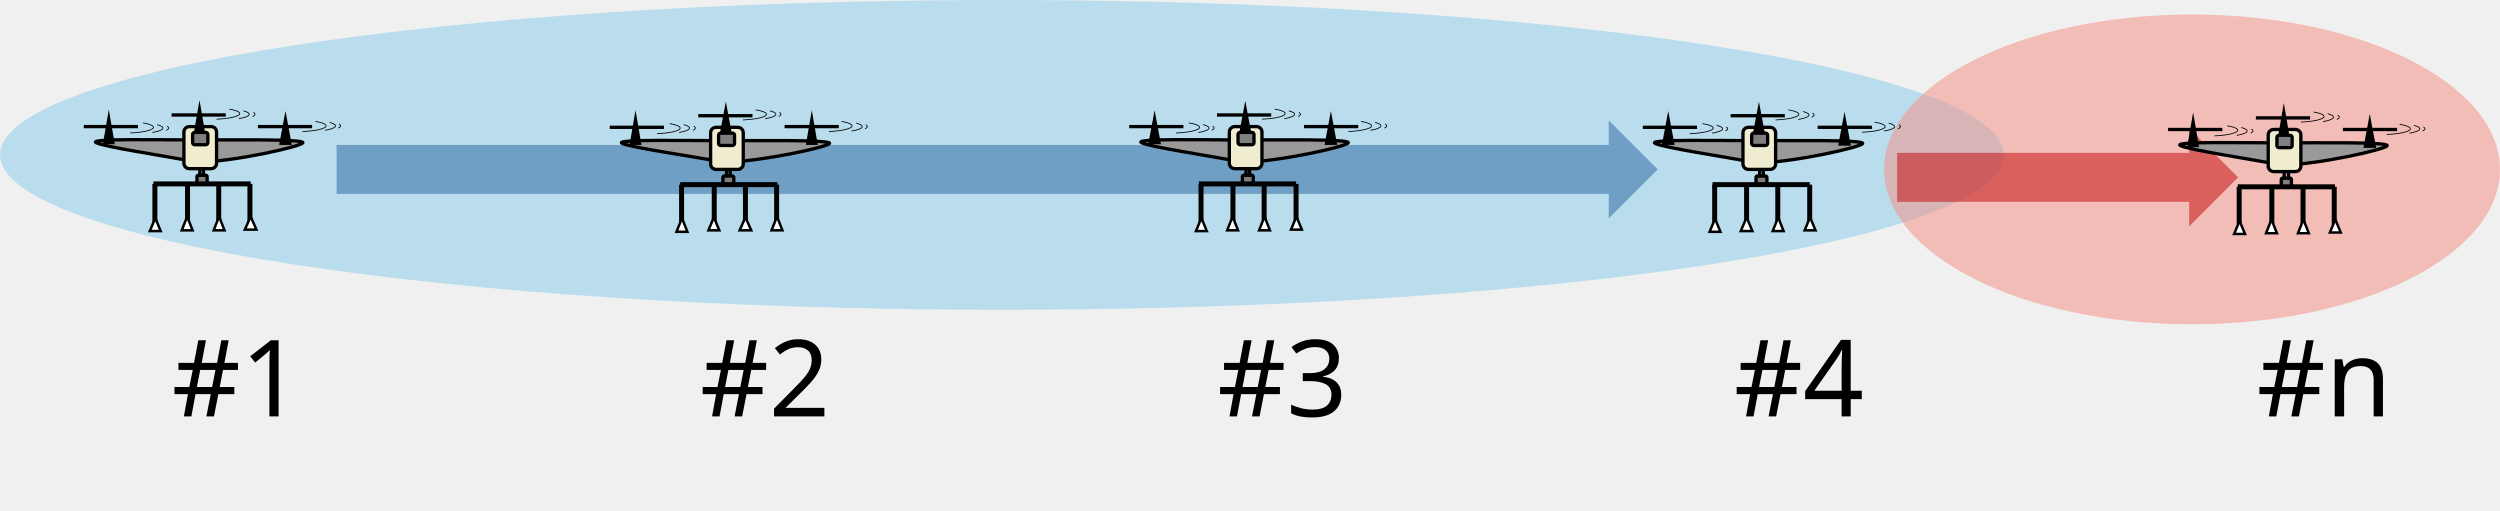
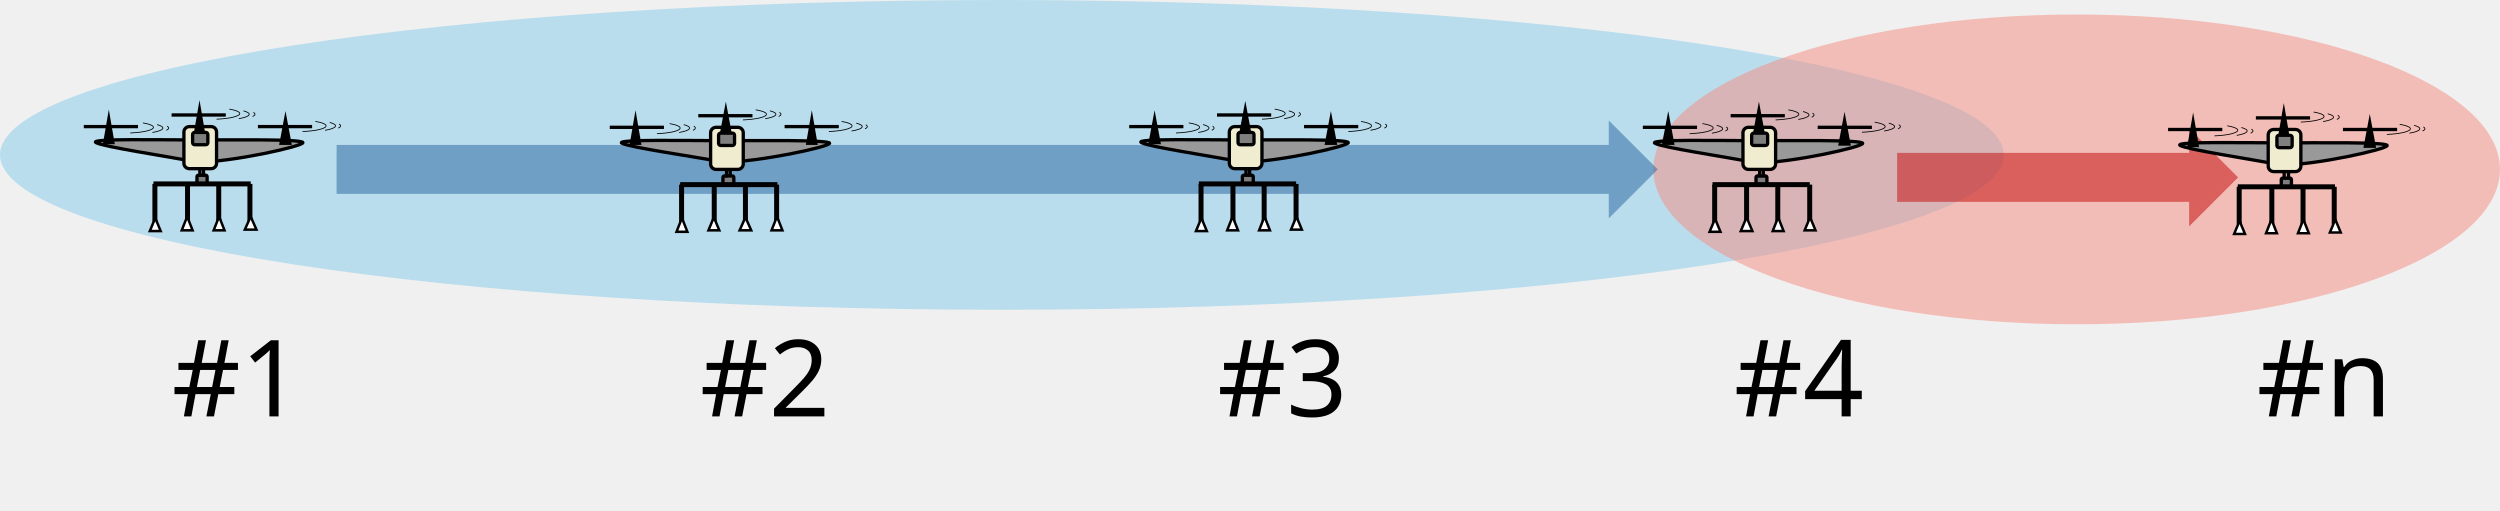
<svg xmlns="http://www.w3.org/2000/svg" width="3446" height="703" xml:space="preserve" overflow="hidden">
  <g transform="translate(-113 -1353)">
    <path d="M113 1566.5C113 1448.59 731.295 1353 1494 1353 2256.71 1353 2875 1448.59 2875 1566.5 2875 1684.41 2256.71 1780 1494 1780 731.295 1780 113 1684.41 113 1566.5Z" fill="#83CBEB" fill-rule="evenodd" fill-opacity="0.49" />
    <text font-family="Yu Gothic,Yu Gothic_MSFontService,sans-serif" font-weight="400" font-size="147" transform="matrix(1 0 0 1 349.856 1927)">#1</text>
    <text font-family="Yu Gothic,Yu Gothic_MSFontService,sans-serif" font-weight="400" font-size="147" transform="matrix(1 0 0 1 1077.91 1927)">#2</text>
    <text font-family="Yu Gothic,Yu Gothic_MSFontService,sans-serif" font-weight="400" font-size="147" transform="matrix(1 0 0 1 1791.12 1927)">#3</text>
    <text font-family="Yu Gothic,Yu Gothic_MSFontService,sans-serif" font-weight="400" font-size="147" transform="matrix(1 0 0 1 2503.17 1927)">#4</text>
    <text font-family="Yu Gothic,Yu Gothic_MSFontService,sans-serif" font-weight="400" font-size="147" transform="matrix(1 0 0 1 3223.74 1927)">#n</text>
-     <path d="M2710 1586.5C2710 1468.59 2900.06 1373 3134.5 1373 3368.94 1373 3559 1468.59 3559 1586.5 3559 1704.41 3368.94 1800 3134.5 1800 2900.06 1800 2710 1704.41 2710 1586.5Z" fill="#F88A7E" fill-rule="evenodd" fill-opacity="0.49" />
+     <path d="M2392 1586.5C2392 1468.59 2653.24 1373 2975.5 1373 3297.76 1373 3559 1468.59 3559 1586.5 3559 1704.41 3297.76 1800 2975.5 1800 2653.24 1800 2392 1704.41 2392 1586.5Z" fill="#F88A7E" fill-rule="evenodd" fill-opacity="0.49" />
    <path d="M577 1552.75 2330.5 1552.75 2330.5 1519 2398 1586.5 2330.5 1654 2330.5 1620.25 577 1620.25Z" fill="#215F9A" fill-rule="evenodd" fill-opacity="0.49" />
    <path d="M2728 1563.75 3130.5 1563.75 3130.5 1530 3198 1597.5 3130.5 1665 3130.5 1631.25 2728 1631.25Z" fill="#C00000" fill-rule="evenodd" fill-opacity="0.49" />
    <path d="M349.5 1511.5 424.213 1511.5" stroke="#000000" stroke-width="4.583" stroke-miterlimit="8" fill="none" fill-rule="evenodd" />
    <path d="M468.5 1527.5 543.213 1527.5" stroke="#000000" stroke-width="4.583" stroke-miterlimit="8" fill="none" fill-rule="evenodd" />
    <path d="M228.5 1527.5 303.213 1527.5" stroke="#000000" stroke-width="4.583" stroke-miterlimit="8" fill="none" fill-rule="evenodd" />
    <path d="M245.338 1549.59C234.189 1543.65 337.16 1545.93 384.687 1545.93 432.214 1545.93 530.5 1544.49 530.5 1549.59 530.5 1554.68 432.214 1576.5 384.687 1576.5 338.238 1567.53 256.487 1555.53 245.338 1549.59Z" stroke="#000000" stroke-width="4.583" stroke-miterlimit="8" fill="#999999" fill-rule="evenodd" />
    <path d="M366.5 1535C366.5 1530.86 369.858 1527.5 374 1527.5L404 1527.5C408.142 1527.5 411.5 1530.86 411.5 1535L411.5 1578C411.5 1582.14 408.142 1585.5 404 1585.5L374 1585.5C369.858 1585.5 366.5 1582.14 366.5 1578Z" stroke="#000000" stroke-width="4.583" stroke-miterlimit="8" fill="#F0ECD0" fill-rule="evenodd" />
    <path d="M382.5 1536.5 388 1504.5 393.5 1536.5Z" stroke="#000000" stroke-width="4.583" stroke-miterlimit="8" fill-rule="evenodd" />
    <path d="M500.5 1550.5 506.5 1518.5 512.5 1550.5Z" stroke="#000000" stroke-width="4.583" stroke-miterlimit="8" fill-rule="evenodd" />
    <path d="M257.5 1549.5 263 1517.5 268.5 1549.5Z" stroke="#000000" stroke-width="4.583" stroke-miterlimit="8" fill-rule="evenodd" />
    <path d="M384.5 1596.5C384.5 1595.4 385.396 1594.5 386.5 1594.5L396.5 1594.5C397.604 1594.5 398.5 1595.4 398.5 1596.5L398.5 1604.5C398.5 1605.6 397.604 1606.5 396.5 1606.5L386.5 1606.5C385.396 1606.5 384.5 1605.6 384.5 1604.5Z" stroke="#000000" stroke-width="4.583" stroke-miterlimit="8" fill="#7F7F7F" fill-rule="evenodd" />
    <path d="M0 0 0 11.053" stroke="#000000" stroke-width="4.583" stroke-miterlimit="8" fill="none" fill-rule="evenodd" transform="matrix(1 0 0 -1 388.5 1596.55)" />
    <path d="M0 0 0 11.053" stroke="#000000" stroke-width="4.583" stroke-miterlimit="8" fill="none" fill-rule="evenodd" transform="matrix(1 0 0 -1 393.5 1596.55)" />
    <path d="M378.5 1538.33C378.5 1536.77 379.769 1535.5 381.333 1535.5L396.667 1535.5C398.231 1535.5 399.5 1536.77 399.5 1538.33L399.5 1549.67C399.5 1551.23 398.231 1552.5 396.667 1552.5L381.333 1552.5C379.769 1552.5 378.5 1551.23 378.5 1549.67Z" stroke="#000000" stroke-width="4.583" stroke-miterlimit="8" fill="#7F7F7F" fill-rule="evenodd" />
-     <path d="M547.714 1520.38C565.254 1523.22 567.512 1528.27 552.758 1531.65 546.896 1532.99 538.904 1533.93 530.015 1534.31" stroke="#000000" stroke-width="1.146" stroke-miterlimit="8" fill="none" fill-rule="evenodd" />
+     <path d="M547.715 1520.38C565.254 1523.22 567.512 1528.27 552.758 1531.65 546.896 1532.99 538.904 1533.93 530.016 1534.31" stroke="#000000" stroke-width="1.146" stroke-miterlimit="8" fill="none" fill-rule="evenodd" />
    <path d="M567.515 1521.76C580.268 1525.14 577.47 1529.86 561.105 1532.59" stroke="#000000" stroke-width="1.146" stroke-miterlimit="8" fill="none" fill-rule="evenodd" />
    <path d="M580.378 1523.96C583.544 1525.8 583.157 1527.81 579.289 1529.6" stroke="#000000" stroke-width="1.146" stroke-miterlimit="8" fill="none" fill-rule="evenodd" />
-     <path d="M429.08 1503.41C446.32 1506.27 448.397 1511.32 433.717 1514.69 427.963 1516.01 420.17 1516.92 411.51 1517.3" stroke="#000000" stroke-width="1.146" stroke-miterlimit="8" fill="none" fill-rule="evenodd" />
+     <path d="M429.08 1503.41C446.32 1506.27 448.397 1511.32 433.717 1514.69 427.962 1516.01 420.17 1516.92 411.51 1517.3" stroke="#000000" stroke-width="1.146" stroke-miterlimit="8" fill="none" fill-rule="evenodd" />
    <path d="M448.515 1505.76C461.268 1509.14 458.47 1513.86 442.105 1516.59" stroke="#000000" stroke-width="1.146" stroke-miterlimit="8" fill="none" fill-rule="evenodd" />
    <path d="M462.303 1507.93C465.58 1509.79 465.18 1511.83 461.179 1513.64" stroke="#000000" stroke-width="1.146" stroke-miterlimit="8" fill="none" fill-rule="evenodd" />
-     <path d="M310.08 1522.41C327.321 1525.27 329.397 1530.32 314.717 1533.69 308.963 1535.01 301.17 1535.92 292.51 1536.3" stroke="#000000" stroke-width="1.146" stroke-miterlimit="8" fill="none" fill-rule="evenodd" />
+     <path d="M310.08 1522.41C327.321 1525.27 329.397 1530.32 314.717 1533.69 308.962 1535.01 301.17 1535.92 292.51 1536.3" stroke="#000000" stroke-width="1.146" stroke-miterlimit="8" fill="none" fill-rule="evenodd" />
    <path d="M329.515 1524.76C342.268 1528.14 339.47 1532.86 323.105 1535.59" stroke="#000000" stroke-width="1.146" stroke-miterlimit="8" fill="none" fill-rule="evenodd" />
    <path d="M343.377 1526.96C346.544 1528.8 346.157 1530.81 342.289 1532.6" stroke="#000000" stroke-width="1.146" stroke-miterlimit="8" fill="none" fill-rule="evenodd" />
    <path d="M324.5 1606.5 458.574 1606.5" stroke="#000000" stroke-width="6.875" stroke-miterlimit="8" fill="none" fill-rule="evenodd" />
    <path d="M0 0 0 51.978" stroke="#000000" stroke-width="6.875" stroke-miterlimit="8" fill="none" fill-rule="evenodd" transform="matrix(1 0 0 -1 326.5 1658.48)" />
    <path d="M0 0 0 51.978" stroke="#000000" stroke-width="6.875" stroke-miterlimit="8" fill="none" fill-rule="evenodd" transform="matrix(1 0 0 -1 371.5 1658.48)" />
    <path d="M0 0 0 51.978" stroke="#000000" stroke-width="6.875" stroke-miterlimit="8" fill="none" fill-rule="evenodd" transform="matrix(1 0 0 -1 414.5 1658.48)" />
    <path d="M0 0 0 51.978" stroke="#000000" stroke-width="6.875" stroke-miterlimit="8" fill="none" fill-rule="evenodd" transform="matrix(1 0 0 -1 457.5 1658.48)" />
    <path d="M0 18 7.5 0 15 18Z" stroke="#000000" stroke-width="3.438" stroke-miterlimit="8" fill="#FFFFFF" fill-rule="evenodd" transform="matrix(-1 1.22465e-16 1.22465e-16 1 334.5 1653.5)" />
    <path d="M0 19 7.5 0 15 19Z" stroke="#000000" stroke-width="3.438" stroke-miterlimit="8" fill="#FFFFFF" fill-rule="evenodd" transform="matrix(-1 1.22465e-16 1.22465e-16 1 378.5 1651.5)" />
    <path d="M0 19 7.5 0 15 19Z" stroke="#000000" stroke-width="3.438" stroke-miterlimit="8" fill="#FFFFFF" fill-rule="evenodd" transform="matrix(-1 1.22465e-16 1.22465e-16 1 422.5 1651.5)" />
    <path d="M0 18 8 0 16 18Z" stroke="#000000" stroke-width="3.438" stroke-miterlimit="8" fill="#FFFFFF" fill-rule="evenodd" transform="matrix(-1 1.22465e-16 1.22465e-16 1 466.5 1651.5)" />
    <path d="M1075.5 1512.5 1150.21 1512.5" stroke="#000000" stroke-width="4.583" stroke-miterlimit="8" fill="none" fill-rule="evenodd" />
    <path d="M1194.5 1527.5 1269.21 1527.5" stroke="#000000" stroke-width="4.583" stroke-miterlimit="8" fill="none" fill-rule="evenodd" />
    <path d="M953.5 1528.5 1028.21 1528.5" stroke="#000000" stroke-width="4.583" stroke-miterlimit="8" fill="none" fill-rule="evenodd" />
    <path d="M970.341 1550.46C959.152 1544.71 1062.48 1546.92 1110.18 1546.92 1157.87 1546.92 1256.5 1545.53 1256.5 1550.46 1256.5 1555.39 1157.87 1576.5 1110.18 1576.5 1063.57 1567.82 981.529 1556.2 970.341 1550.46Z" stroke="#000000" stroke-width="4.583" stroke-miterlimit="8" fill="#999999" fill-rule="evenodd" />
    <path d="M1092.5 1536C1092.5 1531.86 1095.86 1528.5 1100 1528.5L1130 1528.5C1134.14 1528.5 1137.5 1531.86 1137.5 1536L1137.5 1579C1137.5 1583.14 1134.14 1586.5 1130 1586.5L1100 1586.5C1095.86 1586.5 1092.5 1583.14 1092.5 1579Z" stroke="#000000" stroke-width="4.583" stroke-miterlimit="8" fill="#F0ECD0" fill-rule="evenodd" />
    <path d="M1107.5 1537.5 1113.5 1505.5 1119.5 1537.5Z" stroke="#000000" stroke-width="4.583" stroke-miterlimit="8" fill-rule="evenodd" />
    <path d="M1226.5 1550.5 1232 1518.5 1237.5 1550.5Z" stroke="#000000" stroke-width="4.583" stroke-miterlimit="8" fill-rule="evenodd" />
    <path d="M983.5 1550.5 989 1518.5 994.5 1550.5Z" stroke="#000000" stroke-width="4.583" stroke-miterlimit="8" fill-rule="evenodd" />
    <path d="M1109.5 1597.5C1109.5 1596.4 1110.4 1595.5 1111.5 1595.5L1122.5 1595.5C1123.6 1595.5 1124.5 1596.4 1124.5 1597.5L1124.5 1605.5C1124.5 1606.6 1123.6 1607.5 1122.5 1607.5L1111.5 1607.5C1110.4 1607.5 1109.5 1606.6 1109.5 1605.5Z" stroke="#000000" stroke-width="4.583" stroke-miterlimit="8" fill="#7F7F7F" fill-rule="evenodd" />
    <path d="M0 0 0 11.053" stroke="#000000" stroke-width="4.583" stroke-miterlimit="8" fill="none" fill-rule="evenodd" transform="matrix(1 0 0 -1 1114.5 1597.55)" />
    <path d="M0 0 0 11.053" stroke="#000000" stroke-width="4.583" stroke-miterlimit="8" fill="none" fill-rule="evenodd" transform="matrix(1 0 0 -1 1119.5 1596.55)" />
    <path d="M1103.5 1539.33C1103.5 1537.77 1104.77 1536.5 1106.33 1536.5L1122.67 1536.5C1124.23 1536.5 1125.5 1537.77 1125.5 1539.33L1125.5 1550.67C1125.5 1552.23 1124.23 1553.5 1122.67 1553.5L1106.33 1553.5C1104.77 1553.5 1103.5 1552.23 1103.5 1550.67Z" stroke="#000000" stroke-width="4.583" stroke-miterlimit="8" fill="#7F7F7F" fill-rule="evenodd" />
    <path d="M1273.08 1520.41C1290.32 1523.27 1292.4 1528.32 1277.72 1531.69 1271.96 1533.01 1264.17 1533.92 1255.51 1534.3" stroke="#000000" stroke-width="1.146" stroke-miterlimit="8" fill="none" fill-rule="evenodd" />
    <path d="M1293.27 1522.72C1306.4 1526.11 1303.53 1530.89 1286.74 1533.62" stroke="#000000" stroke-width="1.146" stroke-miterlimit="8" fill="none" fill-rule="evenodd" />
    <path d="M1306.38 1524.96C1309.54 1526.8 1309.16 1528.81 1305.29 1530.6" stroke="#000000" stroke-width="1.146" stroke-miterlimit="8" fill="none" fill-rule="evenodd" />
    <path d="M1154.71 1504.38C1172.25 1507.22 1174.51 1512.27 1159.76 1515.65 1153.9 1516.99 1145.9 1517.93 1137.02 1518.31" stroke="#000000" stroke-width="1.146" stroke-miterlimit="8" fill="none" fill-rule="evenodd" />
    <path d="M1174.27 1505.72C1187.4 1509.11 1184.53 1513.89 1167.74 1516.62" stroke="#000000" stroke-width="1.146" stroke-miterlimit="8" fill="none" fill-rule="evenodd" />
    <path d="M1187.38 1507.96C1190.54 1509.8 1190.16 1511.81 1186.29 1513.6" stroke="#000000" stroke-width="1.146" stroke-miterlimit="8" fill="none" fill-rule="evenodd" />
    <path d="M1036.08 1523.41C1053.32 1526.27 1055.4 1531.32 1040.72 1534.69 1034.96 1536.01 1027.17 1536.92 1018.51 1537.3" stroke="#000000" stroke-width="1.146" stroke-miterlimit="8" fill="none" fill-rule="evenodd" />
    <path d="M1055.51 1524.76C1068.27 1528.14 1065.47 1532.86 1049.11 1535.59" stroke="#000000" stroke-width="1.146" stroke-miterlimit="8" fill="none" fill-rule="evenodd" />
    <path d="M1069.3 1526.93C1072.58 1528.79 1072.18 1530.83 1068.18 1532.64" stroke="#000000" stroke-width="1.146" stroke-miterlimit="8" fill="none" fill-rule="evenodd" />
    <path d="M1050.5 1607.5 1184.57 1607.5" stroke="#000000" stroke-width="6.875" stroke-miterlimit="8" fill="none" fill-rule="evenodd" />
    <path d="M0 0 0 51.978" stroke="#000000" stroke-width="6.875" stroke-miterlimit="8" fill="none" fill-rule="evenodd" transform="matrix(1 0 0 -1 1052.5 1659.48)" />
    <path d="M0 0 0 51.978" stroke="#000000" stroke-width="6.875" stroke-miterlimit="8" fill="none" fill-rule="evenodd" transform="matrix(1 0 0 -1 1097.5 1659.48)" />
    <path d="M0 0 0 51.978" stroke="#000000" stroke-width="6.875" stroke-miterlimit="8" fill="none" fill-rule="evenodd" transform="matrix(1 0 0 -1 1140.5 1659.48)" />
    <path d="M0 0 0 51.978" stroke="#000000" stroke-width="6.875" stroke-miterlimit="8" fill="none" fill-rule="evenodd" transform="matrix(1 0 0 -1 1183.5 1659.48)" />
    <path d="M0 19 7.5 0 15 19Z" stroke="#000000" stroke-width="3.438" stroke-miterlimit="8" fill="#FFFFFF" fill-rule="evenodd" transform="matrix(-1 1.22465e-16 1.22465e-16 1 1060.5 1653.5)" />
    <path d="M0 18 7.5 0 15 18Z" stroke="#000000" stroke-width="3.438" stroke-miterlimit="8" fill="#FFFFFF" fill-rule="evenodd" transform="matrix(-1 1.22465e-16 1.22465e-16 1 1104.5 1652.5)" />
    <path d="M0 18 8 0 16 18Z" stroke="#000000" stroke-width="3.438" stroke-miterlimit="8" fill="#FFFFFF" fill-rule="evenodd" transform="matrix(-1 1.22465e-16 1.22465e-16 1 1148.5 1652.5)" />
    <path d="M0 19 7.5 0 15 19Z" stroke="#000000" stroke-width="3.438" stroke-miterlimit="8" fill="#FFFFFF" fill-rule="evenodd" transform="matrix(-1 1.22465e-16 1.22465e-16 1 1191.5 1651.5)" />
    <path d="M1790.5 1511.5 1865.21 1511.5" stroke="#000000" stroke-width="4.583" stroke-miterlimit="8" fill="none" fill-rule="evenodd" />
    <path d="M1910.5 1527.5 1985.21 1527.5" stroke="#000000" stroke-width="4.583" stroke-miterlimit="8" fill="none" fill-rule="evenodd" />
    <path d="M1669.5 1527.5 1744.21 1527.5" stroke="#000000" stroke-width="4.583" stroke-miterlimit="8" fill="none" fill-rule="evenodd" />
    <path d="M1686.34 1549.59C1675.19 1543.65 1778.16 1545.93 1825.69 1545.93 1873.21 1545.93 1971.5 1544.49 1971.5 1549.59 1971.5 1554.68 1873.21 1576.5 1825.69 1576.5 1779.24 1567.53 1697.49 1555.53 1686.34 1549.59Z" stroke="#000000" stroke-width="4.583" stroke-miterlimit="8" fill="#999999" fill-rule="evenodd" />
    <path d="M1807.5 1535C1807.5 1530.86 1810.86 1527.5 1815 1527.5L1845 1527.5C1849.14 1527.5 1852.5 1530.86 1852.5 1535L1852.5 1578C1852.5 1582.14 1849.14 1585.5 1845 1585.5L1815 1585.5C1810.86 1585.5 1807.5 1582.14 1807.5 1578Z" stroke="#000000" stroke-width="4.583" stroke-miterlimit="8" fill="#F0ECD0" fill-rule="evenodd" />
    <path d="M1823.5 1536.5 1829.5 1504.5 1835.5 1536.5Z" stroke="#000000" stroke-width="4.583" stroke-miterlimit="8" fill-rule="evenodd" />
    <path d="M1941.5 1550.5 1947.5 1518.5 1953.5 1550.5Z" stroke="#000000" stroke-width="4.583" stroke-miterlimit="8" fill-rule="evenodd" />
    <path d="M1698.5 1549.5 1704.5 1517.5 1710.5 1549.5Z" stroke="#000000" stroke-width="4.583" stroke-miterlimit="8" fill-rule="evenodd" />
    <path d="M1825.5 1596.5C1825.5 1595.4 1826.4 1594.5 1827.5 1594.5L1838.5 1594.5C1839.6 1594.5 1840.5 1595.4 1840.5 1596.5L1840.5 1604.5C1840.5 1605.6 1839.6 1606.5 1838.5 1606.5L1827.5 1606.5C1826.4 1606.5 1825.5 1605.6 1825.5 1604.5Z" stroke="#000000" stroke-width="4.583" stroke-miterlimit="8" fill="#7F7F7F" fill-rule="evenodd" />
    <path d="M0 0 0 11.053" stroke="#000000" stroke-width="4.583" stroke-miterlimit="8" fill="none" fill-rule="evenodd" transform="matrix(1 0 0 -1 1830.5 1596.55)" />
    <path d="M0 0 0 11.053" stroke="#000000" stroke-width="4.583" stroke-miterlimit="8" fill="none" fill-rule="evenodd" transform="matrix(1 0 0 -1 1835.5 1596.55)" />
    <path d="M1819.5 1538.33C1819.5 1536.77 1820.77 1535.5 1822.33 1535.5L1838.67 1535.5C1840.23 1535.5 1841.5 1536.77 1841.5 1538.33L1841.5 1549.67C1841.5 1551.23 1840.23 1552.5 1838.67 1552.5L1822.33 1552.5C1820.77 1552.5 1819.5 1551.23 1819.5 1549.67Z" stroke="#000000" stroke-width="4.583" stroke-miterlimit="8" fill="#7F7F7F" fill-rule="evenodd" />
    <path d="M1989.08 1520.41C2006.32 1523.27 2008.4 1528.32 1993.72 1531.69 1987.96 1533.01 1980.17 1533.92 1971.51 1534.3" stroke="#000000" stroke-width="1.146" stroke-miterlimit="8" fill="none" fill-rule="evenodd" />
    <path d="M2008.51 1521.76C2021.27 1525.14 2018.47 1529.86 2002.11 1532.59" stroke="#000000" stroke-width="1.146" stroke-miterlimit="8" fill="none" fill-rule="evenodd" />
    <path d="M2022.3 1523.93C2025.58 1525.79 2025.18 1527.83 2021.18 1529.64" stroke="#000000" stroke-width="1.146" stroke-miterlimit="8" fill="none" fill-rule="evenodd" />
    <path d="M1870.08 1503.41C1887.32 1506.27 1889.4 1511.32 1874.72 1514.69 1868.96 1516.01 1861.17 1516.92 1852.51 1517.3" stroke="#000000" stroke-width="1.146" stroke-miterlimit="8" fill="none" fill-rule="evenodd" />
    <path d="M1889.51 1505.76C1902.27 1509.14 1899.47 1513.86 1883.1 1516.59" stroke="#000000" stroke-width="1.146" stroke-miterlimit="8" fill="none" fill-rule="evenodd" />
    <path d="M1903.38 1507.96C1906.54 1509.8 1906.16 1511.81 1902.29 1513.6" stroke="#000000" stroke-width="1.146" stroke-miterlimit="8" fill="none" fill-rule="evenodd" />
    <path d="M1751.71 1522.38C1769.25 1525.22 1771.51 1530.27 1756.76 1533.65 1750.9 1534.99 1742.9 1535.93 1734.02 1536.31" stroke="#000000" stroke-width="1.146" stroke-miterlimit="8" fill="none" fill-rule="evenodd" />
    <path d="M1771.27 1524.72C1784.4 1528.11 1781.53 1532.89 1764.74 1535.62" stroke="#000000" stroke-width="1.146" stroke-miterlimit="8" fill="none" fill-rule="evenodd" />
    <path d="M1784.38 1526.96C1787.54 1528.8 1787.16 1530.81 1783.29 1532.6" stroke="#000000" stroke-width="1.146" stroke-miterlimit="8" fill="none" fill-rule="evenodd" />
    <path d="M1765.5 1606.5 1899.57 1606.5" stroke="#000000" stroke-width="6.875" stroke-miterlimit="8" fill="none" fill-rule="evenodd" />
    <path d="M0 0 0 51.978" stroke="#000000" stroke-width="6.875" stroke-miterlimit="8" fill="none" fill-rule="evenodd" transform="matrix(1 0 0 -1 1768.5 1658.48)" />
    <path d="M0 0 0 51.978" stroke="#000000" stroke-width="6.875" stroke-miterlimit="8" fill="none" fill-rule="evenodd" transform="matrix(1 0 0 -1 1812.5 1658.48)" />
    <path d="M0 0 0 51.978" stroke="#000000" stroke-width="6.875" stroke-miterlimit="8" fill="none" fill-rule="evenodd" transform="matrix(1 0 0 -1 1855.5 1658.48)" />
    <path d="M0 0 0 51.978" stroke="#000000" stroke-width="6.875" stroke-miterlimit="8" fill="none" fill-rule="evenodd" transform="matrix(1 0 0 -1 1899.5 1658.48)" />
    <path d="M0 18 7.5 0 15 18Z" stroke="#000000" stroke-width="3.438" stroke-miterlimit="8" fill="#FFFFFF" fill-rule="evenodd" transform="matrix(-1 1.22465e-16 1.22465e-16 1 1776.5 1653.5)" />
    <path d="M0 19 7.5 0 15 19Z" stroke="#000000" stroke-width="3.438" stroke-miterlimit="8" fill="#FFFFFF" fill-rule="evenodd" transform="matrix(-1 1.22465e-16 1.22465e-16 1 1819.5 1651.5)" />
    <path d="M0 19 7.5 0 15 19Z" stroke="#000000" stroke-width="3.438" stroke-miterlimit="8" fill="#FFFFFF" fill-rule="evenodd" transform="matrix(-1 1.22465e-16 1.22465e-16 1 1863.5 1651.5)" />
    <path d="M0 18 7.5 0 15 18Z" stroke="#000000" stroke-width="3.438" stroke-miterlimit="8" fill="#FFFFFF" fill-rule="evenodd" transform="matrix(-1 1.22465e-16 1.22465e-16 1 1907.5 1651.5)" />
    <path d="M2498.5 1512.5 2573.21 1512.5" stroke="#000000" stroke-width="4.583" stroke-miterlimit="8" fill="none" fill-rule="evenodd" />
    <path d="M2618.5 1528.5 2693.21 1528.5" stroke="#000000" stroke-width="4.583" stroke-miterlimit="8" fill="none" fill-rule="evenodd" />
    <path d="M2377.5 1528.5 2452.21 1528.5" stroke="#000000" stroke-width="4.583" stroke-miterlimit="8" fill="none" fill-rule="evenodd" />
    <path d="M2394.34 1550.59C2383.15 1544.65 2486.48 1546.93 2534.18 1546.93 2581.87 1546.93 2680.5 1545.49 2680.5 1550.59 2680.5 1555.68 2581.87 1577.5 2534.18 1577.5 2487.57 1568.53 2405.53 1556.53 2394.34 1550.59Z" stroke="#000000" stroke-width="4.583" stroke-miterlimit="8" fill="#999999" fill-rule="evenodd" />
    <path d="M2515.5 1536C2515.5 1531.86 2518.86 1528.5 2523 1528.5L2553 1528.5C2557.14 1528.5 2560.5 1531.86 2560.5 1536L2560.5 1579C2560.5 1583.14 2557.14 1586.5 2553 1586.5L2523 1586.5C2518.86 1586.5 2515.5 1583.14 2515.5 1579Z" stroke="#000000" stroke-width="4.583" stroke-miterlimit="8" fill="#F0ECD0" fill-rule="evenodd" />
    <path d="M2531.5 1537.5 2537.5 1505.5 2543.5 1537.5Z" stroke="#000000" stroke-width="4.583" stroke-miterlimit="8" fill-rule="evenodd" />
    <path d="M2649.5 1551.5 2655.5 1519.5 2661.5 1551.5Z" stroke="#000000" stroke-width="4.583" stroke-miterlimit="8" fill-rule="evenodd" />
    <path d="M2406.5 1550.5 2412.5 1518.5 2418.5 1550.5Z" stroke="#000000" stroke-width="4.583" stroke-miterlimit="8" fill-rule="evenodd" />
    <path d="M2533.5 1597.5C2533.5 1596.4 2534.4 1595.5 2535.5 1595.5L2546.5 1595.5C2547.6 1595.5 2548.5 1596.4 2548.5 1597.5L2548.5 1605.5C2548.5 1606.6 2547.6 1607.5 2546.5 1607.5L2535.5 1607.5C2534.4 1607.5 2533.5 1606.6 2533.5 1605.5Z" stroke="#000000" stroke-width="4.583" stroke-miterlimit="8" fill="#7F7F7F" fill-rule="evenodd" />
    <path d="M0 0 0 11.053" stroke="#000000" stroke-width="4.583" stroke-miterlimit="8" fill="none" fill-rule="evenodd" transform="matrix(1 0 0 -1 2538.5 1597.55)" />
    <path d="M0 0 0 11.053" stroke="#000000" stroke-width="4.583" stroke-miterlimit="8" fill="none" fill-rule="evenodd" transform="matrix(1 0 0 -1 2543.5 1597.55)" />
    <path d="M2527.5 1539.33C2527.5 1537.77 2528.77 1536.5 2530.33 1536.5L2546.67 1536.5C2548.23 1536.5 2549.5 1537.77 2549.5 1539.33L2549.5 1550.67C2549.5 1552.23 2548.23 1553.5 2546.67 1553.5L2530.33 1553.5C2528.77 1553.5 2527.5 1552.23 2527.5 1550.67Z" stroke="#000000" stroke-width="4.583" stroke-miterlimit="8" fill="#7F7F7F" fill-rule="evenodd" />
    <path d="M2697.08 1521.41C2714.32 1524.27 2716.4 1529.32 2701.72 1532.69 2695.96 1534.01 2688.17 1534.92 2679.51 1535.3" stroke="#000000" stroke-width="1.146" stroke-miterlimit="8" fill="none" fill-rule="evenodd" />
    <path d="M2716.52 1522.76C2729.27 1526.14 2726.47 1530.86 2710.11 1533.59" stroke="#000000" stroke-width="1.146" stroke-miterlimit="8" fill="none" fill-rule="evenodd" />
    <path d="M2730.3 1524.93C2733.58 1526.79 2733.18 1528.83 2729.18 1530.64" stroke="#000000" stroke-width="1.146" stroke-miterlimit="8" fill="none" fill-rule="evenodd" />
    <path d="M2578.08 1504.41C2595.32 1507.27 2597.4 1512.32 2582.72 1515.69 2576.96 1517 2569.17 1517.92 2560.51 1518.3" stroke="#000000" stroke-width="1.146" stroke-miterlimit="8" fill="none" fill-rule="evenodd" />
    <path d="M2598.27 1506.72C2611.4 1510.11 2608.53 1514.89 2591.74 1517.62" stroke="#000000" stroke-width="1.146" stroke-miterlimit="8" fill="none" fill-rule="evenodd" />
    <path d="M2611.38 1508.96C2614.54 1510.8 2614.16 1512.81 2610.29 1514.6" stroke="#000000" stroke-width="1.146" stroke-miterlimit="8" fill="none" fill-rule="evenodd" />
    <path d="M2459.71 1523.38C2477.25 1526.22 2479.51 1531.27 2464.76 1534.65 2458.9 1535.99 2450.9 1536.93 2442.02 1537.31" stroke="#000000" stroke-width="1.146" stroke-miterlimit="8" fill="none" fill-rule="evenodd" />
    <path d="M2479.27 1525.72C2492.4 1529.11 2489.53 1533.89 2472.74 1536.62" stroke="#000000" stroke-width="1.146" stroke-miterlimit="8" fill="none" fill-rule="evenodd" />
    <path d="M2492.38 1527.96C2495.54 1529.8 2495.16 1531.81 2491.29 1533.6" stroke="#000000" stroke-width="1.146" stroke-miterlimit="8" fill="none" fill-rule="evenodd" />
    <path d="M2473.5 1607.5 2607.57 1607.5" stroke="#000000" stroke-width="6.875" stroke-miterlimit="8" fill="none" fill-rule="evenodd" />
    <path d="M0 0 0 51.978" stroke="#000000" stroke-width="6.875" stroke-miterlimit="8" fill="none" fill-rule="evenodd" transform="matrix(1 0 0 -1 2476.5 1659.48)" />
    <path d="M0 0 0 51.978" stroke="#000000" stroke-width="6.875" stroke-miterlimit="8" fill="none" fill-rule="evenodd" transform="matrix(1 0 0 -1 2520.5 1659.48)" />
    <path d="M0 0 0 51.978" stroke="#000000" stroke-width="6.875" stroke-miterlimit="8" fill="none" fill-rule="evenodd" transform="matrix(1 0 0 -1 2563.5 1659.48)" />
    <path d="M0 0 0 51.978" stroke="#000000" stroke-width="6.875" stroke-miterlimit="8" fill="none" fill-rule="evenodd" transform="matrix(1 0 0 -1 2607.5 1659.48)" />
    <path d="M0 18 7.5 0 15 18Z" stroke="#000000" stroke-width="3.438" stroke-miterlimit="8" fill="#FFFFFF" fill-rule="evenodd" transform="matrix(-1 1.22465e-16 1.22465e-16 1 2484.5 1654.5)" />
    <path d="M0 19 8 0 16 19Z" stroke="#000000" stroke-width="3.438" stroke-miterlimit="8" fill="#FFFFFF" fill-rule="evenodd" transform="matrix(-1 1.22465e-16 1.22465e-16 1 2528.5 1652.5)" />
    <path d="M0 19 7.5 0 15 19Z" stroke="#000000" stroke-width="3.438" stroke-miterlimit="8" fill="#FFFFFF" fill-rule="evenodd" transform="matrix(-1 1.22465e-16 1.22465e-16 1 2571.5 1652.5)" />
    <path d="M0 18 7.5 0 15 18Z" stroke="#000000" stroke-width="3.438" stroke-miterlimit="8" fill="#FFFFFF" fill-rule="evenodd" transform="matrix(-1 1.22465e-16 1.22465e-16 1 2615.5 1652.5)" />
    <path d="M3222.5 1515.5 3297.21 1515.5" stroke="#000000" stroke-width="4.583" stroke-miterlimit="8" fill="none" fill-rule="evenodd" />
    <path d="M3342.5 1531.5 3417.21 1531.5" stroke="#000000" stroke-width="4.583" stroke-miterlimit="8" fill="none" fill-rule="evenodd" />
    <path d="M3101.5 1531.5 3176.21 1531.5" stroke="#000000" stroke-width="4.583" stroke-miterlimit="8" fill="none" fill-rule="evenodd" />
    <path d="M3118.34 1553.59C3107.19 1547.65 3210.16 1549.93 3257.69 1549.93 3305.21 1549.93 3403.5 1548.49 3403.5 1553.59 3403.5 1558.68 3305.21 1580.5 3257.69 1580.5 3211.24 1571.53 3129.49 1559.53 3118.34 1553.59Z" stroke="#000000" stroke-width="4.583" stroke-miterlimit="8" fill="#999999" fill-rule="evenodd" />
    <path d="M3239.5 1539C3239.5 1534.86 3242.86 1531.5 3247 1531.5L3277 1531.5C3281.14 1531.5 3284.5 1534.86 3284.5 1539L3284.5 1582C3284.5 1586.14 3281.14 1589.5 3277 1589.5L3247 1589.5C3242.86 1589.5 3239.5 1586.14 3239.5 1582Z" stroke="#000000" stroke-width="4.583" stroke-miterlimit="8" fill="#F0ECD0" fill-rule="evenodd" />
    <path d="M3255.5 1540.5 3261 1508.5 3266.5 1540.5Z" stroke="#000000" stroke-width="4.583" stroke-miterlimit="8" fill-rule="evenodd" />
    <path d="M3373.5 1554.5 3379.5 1522.5 3385.5 1554.5Z" stroke="#000000" stroke-width="4.583" stroke-miterlimit="8" fill-rule="evenodd" />
    <path d="M3130.5 1553.5 3136 1521.5 3141.5 1553.5Z" stroke="#000000" stroke-width="4.583" stroke-miterlimit="8" fill-rule="evenodd" />
    <path d="M3257.5 1600.5C3257.5 1599.4 3258.4 1598.5 3259.5 1598.5L3269.5 1598.5C3270.6 1598.5 3271.5 1599.4 3271.5 1600.5L3271.5 1608.5C3271.5 1609.6 3270.6 1610.5 3269.5 1610.5L3259.5 1610.5C3258.4 1610.5 3257.5 1609.6 3257.5 1608.5Z" stroke="#000000" stroke-width="4.583" stroke-miterlimit="8" fill="#7F7F7F" fill-rule="evenodd" />
    <path d="M0 0 0 11.053" stroke="#000000" stroke-width="4.583" stroke-miterlimit="8" fill="none" fill-rule="evenodd" transform="matrix(1 0 0 -1 3261.5 1600.55)" />
    <path d="M0 0 0 11.053" stroke="#000000" stroke-width="4.583" stroke-miterlimit="8" fill="none" fill-rule="evenodd" transform="matrix(1 0 0 -1 3267.5 1600.55)" />
    <path d="M3251.5 1542.33C3251.5 1540.77 3252.77 1539.5 3254.33 1539.5L3269.67 1539.5C3271.23 1539.5 3272.5 1540.77 3272.5 1542.33L3272.5 1553.67C3272.5 1555.23 3271.23 1556.5 3269.67 1556.5L3254.33 1556.5C3252.77 1556.5 3251.5 1555.23 3251.5 1553.67Z" stroke="#000000" stroke-width="4.583" stroke-miterlimit="8" fill="#7F7F7F" fill-rule="evenodd" />
    <path d="M3420.71 1524.38C3438.25 1527.22 3440.51 1532.27 3425.76 1535.65 3419.9 1536.99 3411.9 1537.93 3403.02 1538.31" stroke="#000000" stroke-width="1.146" stroke-miterlimit="8" fill="none" fill-rule="evenodd" />
    <path d="M3440.51 1525.76C3453.27 1529.14 3450.47 1533.86 3434.11 1536.59" stroke="#000000" stroke-width="1.146" stroke-miterlimit="8" fill="none" fill-rule="evenodd" />
    <path d="M3453.38 1527.96C3456.54 1529.8 3456.16 1531.81 3452.29 1533.6" stroke="#000000" stroke-width="1.146" stroke-miterlimit="8" fill="none" fill-rule="evenodd" />
    <path d="M3302.08 1507.41C3319.32 1510.27 3321.4 1515.32 3306.72 1518.69 3300.96 1520.01 3293.17 1520.92 3284.51 1521.3" stroke="#000000" stroke-width="1.146" stroke-miterlimit="8" fill="none" fill-rule="evenodd" />
-     <path d="M3321.51 1509.76C3334.27 1513.14 3331.47 1517.86 3315.11 1520.59" stroke="#000000" stroke-width="1.146" stroke-miterlimit="8" fill="none" fill-rule="evenodd" />
+     <path d="M3321.51 1509.76C3334.27 1513.14 3331.47 1517.86 3315.1 1520.59" stroke="#000000" stroke-width="1.146" stroke-miterlimit="8" fill="none" fill-rule="evenodd" />
    <path d="M3335.3 1511.93C3338.58 1513.79 3338.18 1515.83 3334.18 1517.64" stroke="#000000" stroke-width="1.146" stroke-miterlimit="8" fill="none" fill-rule="evenodd" />
    <path d="M3183.08 1526.41C3200.32 1529.27 3202.4 1534.32 3187.72 1537.69 3181.96 1539 3174.17 1539.92 3165.51 1540.3" stroke="#000000" stroke-width="1.146" stroke-miterlimit="8" fill="none" fill-rule="evenodd" />
-     <path d="M3202.51 1528.76C3215.27 1532.14 3212.47 1536.86 3196.11 1539.59" stroke="#000000" stroke-width="1.146" stroke-miterlimit="8" fill="none" fill-rule="evenodd" />
+     <path d="M3202.51 1528.76C3215.27 1532.14 3212.47 1536.86 3196.1 1539.59" stroke="#000000" stroke-width="1.146" stroke-miterlimit="8" fill="none" fill-rule="evenodd" />
    <path d="M3216.38 1530.96C3219.54 1532.8 3219.16 1534.81 3215.29 1536.6" stroke="#000000" stroke-width="1.146" stroke-miterlimit="8" fill="none" fill-rule="evenodd" />
    <path d="M3197.5 1610.5 3331.57 1610.5" stroke="#000000" stroke-width="6.875" stroke-miterlimit="8" fill="none" fill-rule="evenodd" />
    <path d="M0 0 0 51.978" stroke="#000000" stroke-width="6.875" stroke-miterlimit="8" fill="none" fill-rule="evenodd" transform="matrix(1 0 0 -1 3199.5 1662.48)" />
    <path d="M0 0 0 51.978" stroke="#000000" stroke-width="6.875" stroke-miterlimit="8" fill="none" fill-rule="evenodd" transform="matrix(1 0 0 -1 3244.5 1662.48)" />
    <path d="M0 0 0 51.978" stroke="#000000" stroke-width="6.875" stroke-miterlimit="8" fill="none" fill-rule="evenodd" transform="matrix(1 0 0 -1 3287.5 1662.48)" />
    <path d="M0 0 0 51.978" stroke="#000000" stroke-width="6.875" stroke-miterlimit="8" fill="none" fill-rule="evenodd" transform="matrix(1 0 0 -1 3330.5 1662.48)" />
    <path d="M0 18 7.5 0 15 18Z" stroke="#000000" stroke-width="3.438" stroke-miterlimit="8" fill="#FFFFFF" fill-rule="evenodd" transform="matrix(-1 1.22465e-16 1.22465e-16 1 3207.5 1657.5)" />
    <path d="M0 19 7.5 0 15 19Z" stroke="#000000" stroke-width="3.438" stroke-miterlimit="8" fill="#FFFFFF" fill-rule="evenodd" transform="matrix(-1 1.22465e-16 1.22465e-16 1 3251.5 1655.5)" />
    <path d="M0 19 7.5 0 15 19Z" stroke="#000000" stroke-width="3.438" stroke-miterlimit="8" fill="#FFFFFF" fill-rule="evenodd" transform="matrix(-1 1.22465e-16 1.22465e-16 1 3295.5 1655.5)" />
    <path d="M0 18 7.5 0 15 18Z" stroke="#000000" stroke-width="3.438" stroke-miterlimit="8" fill="#FFFFFF" fill-rule="evenodd" transform="matrix(-1 1.22465e-16 1.22465e-16 1 3339.5 1655.5)" />
  </g>
</svg>
